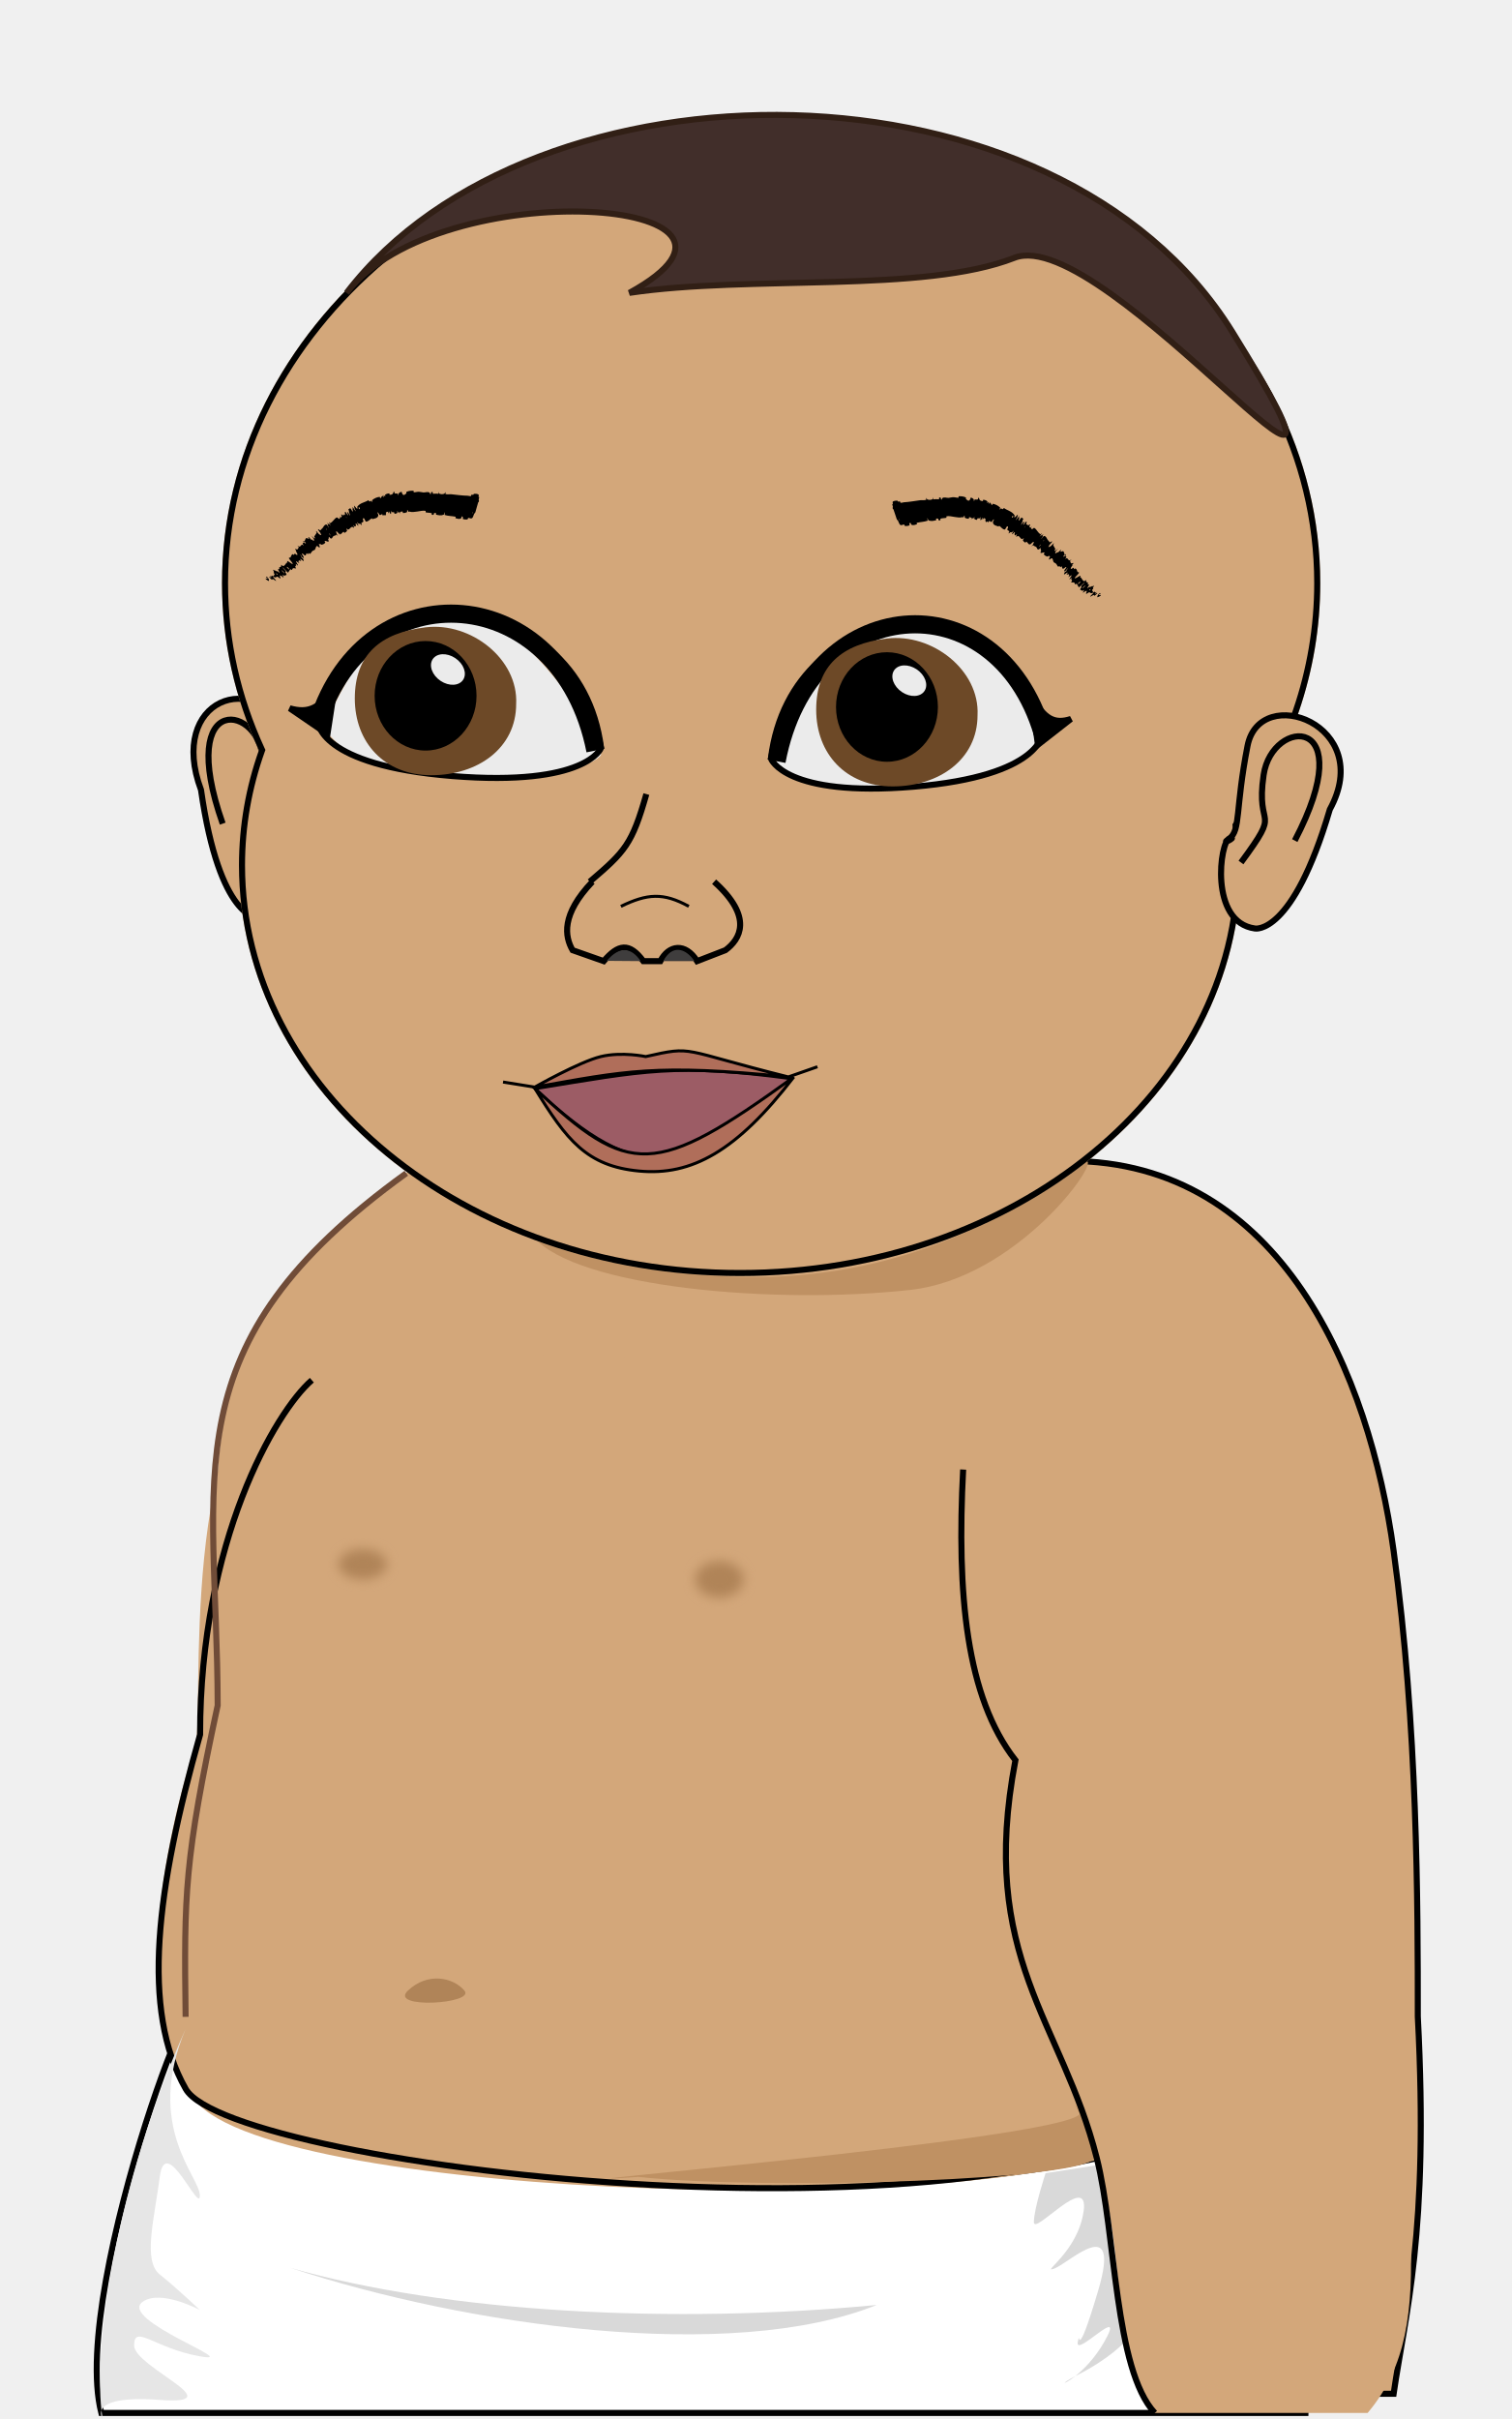
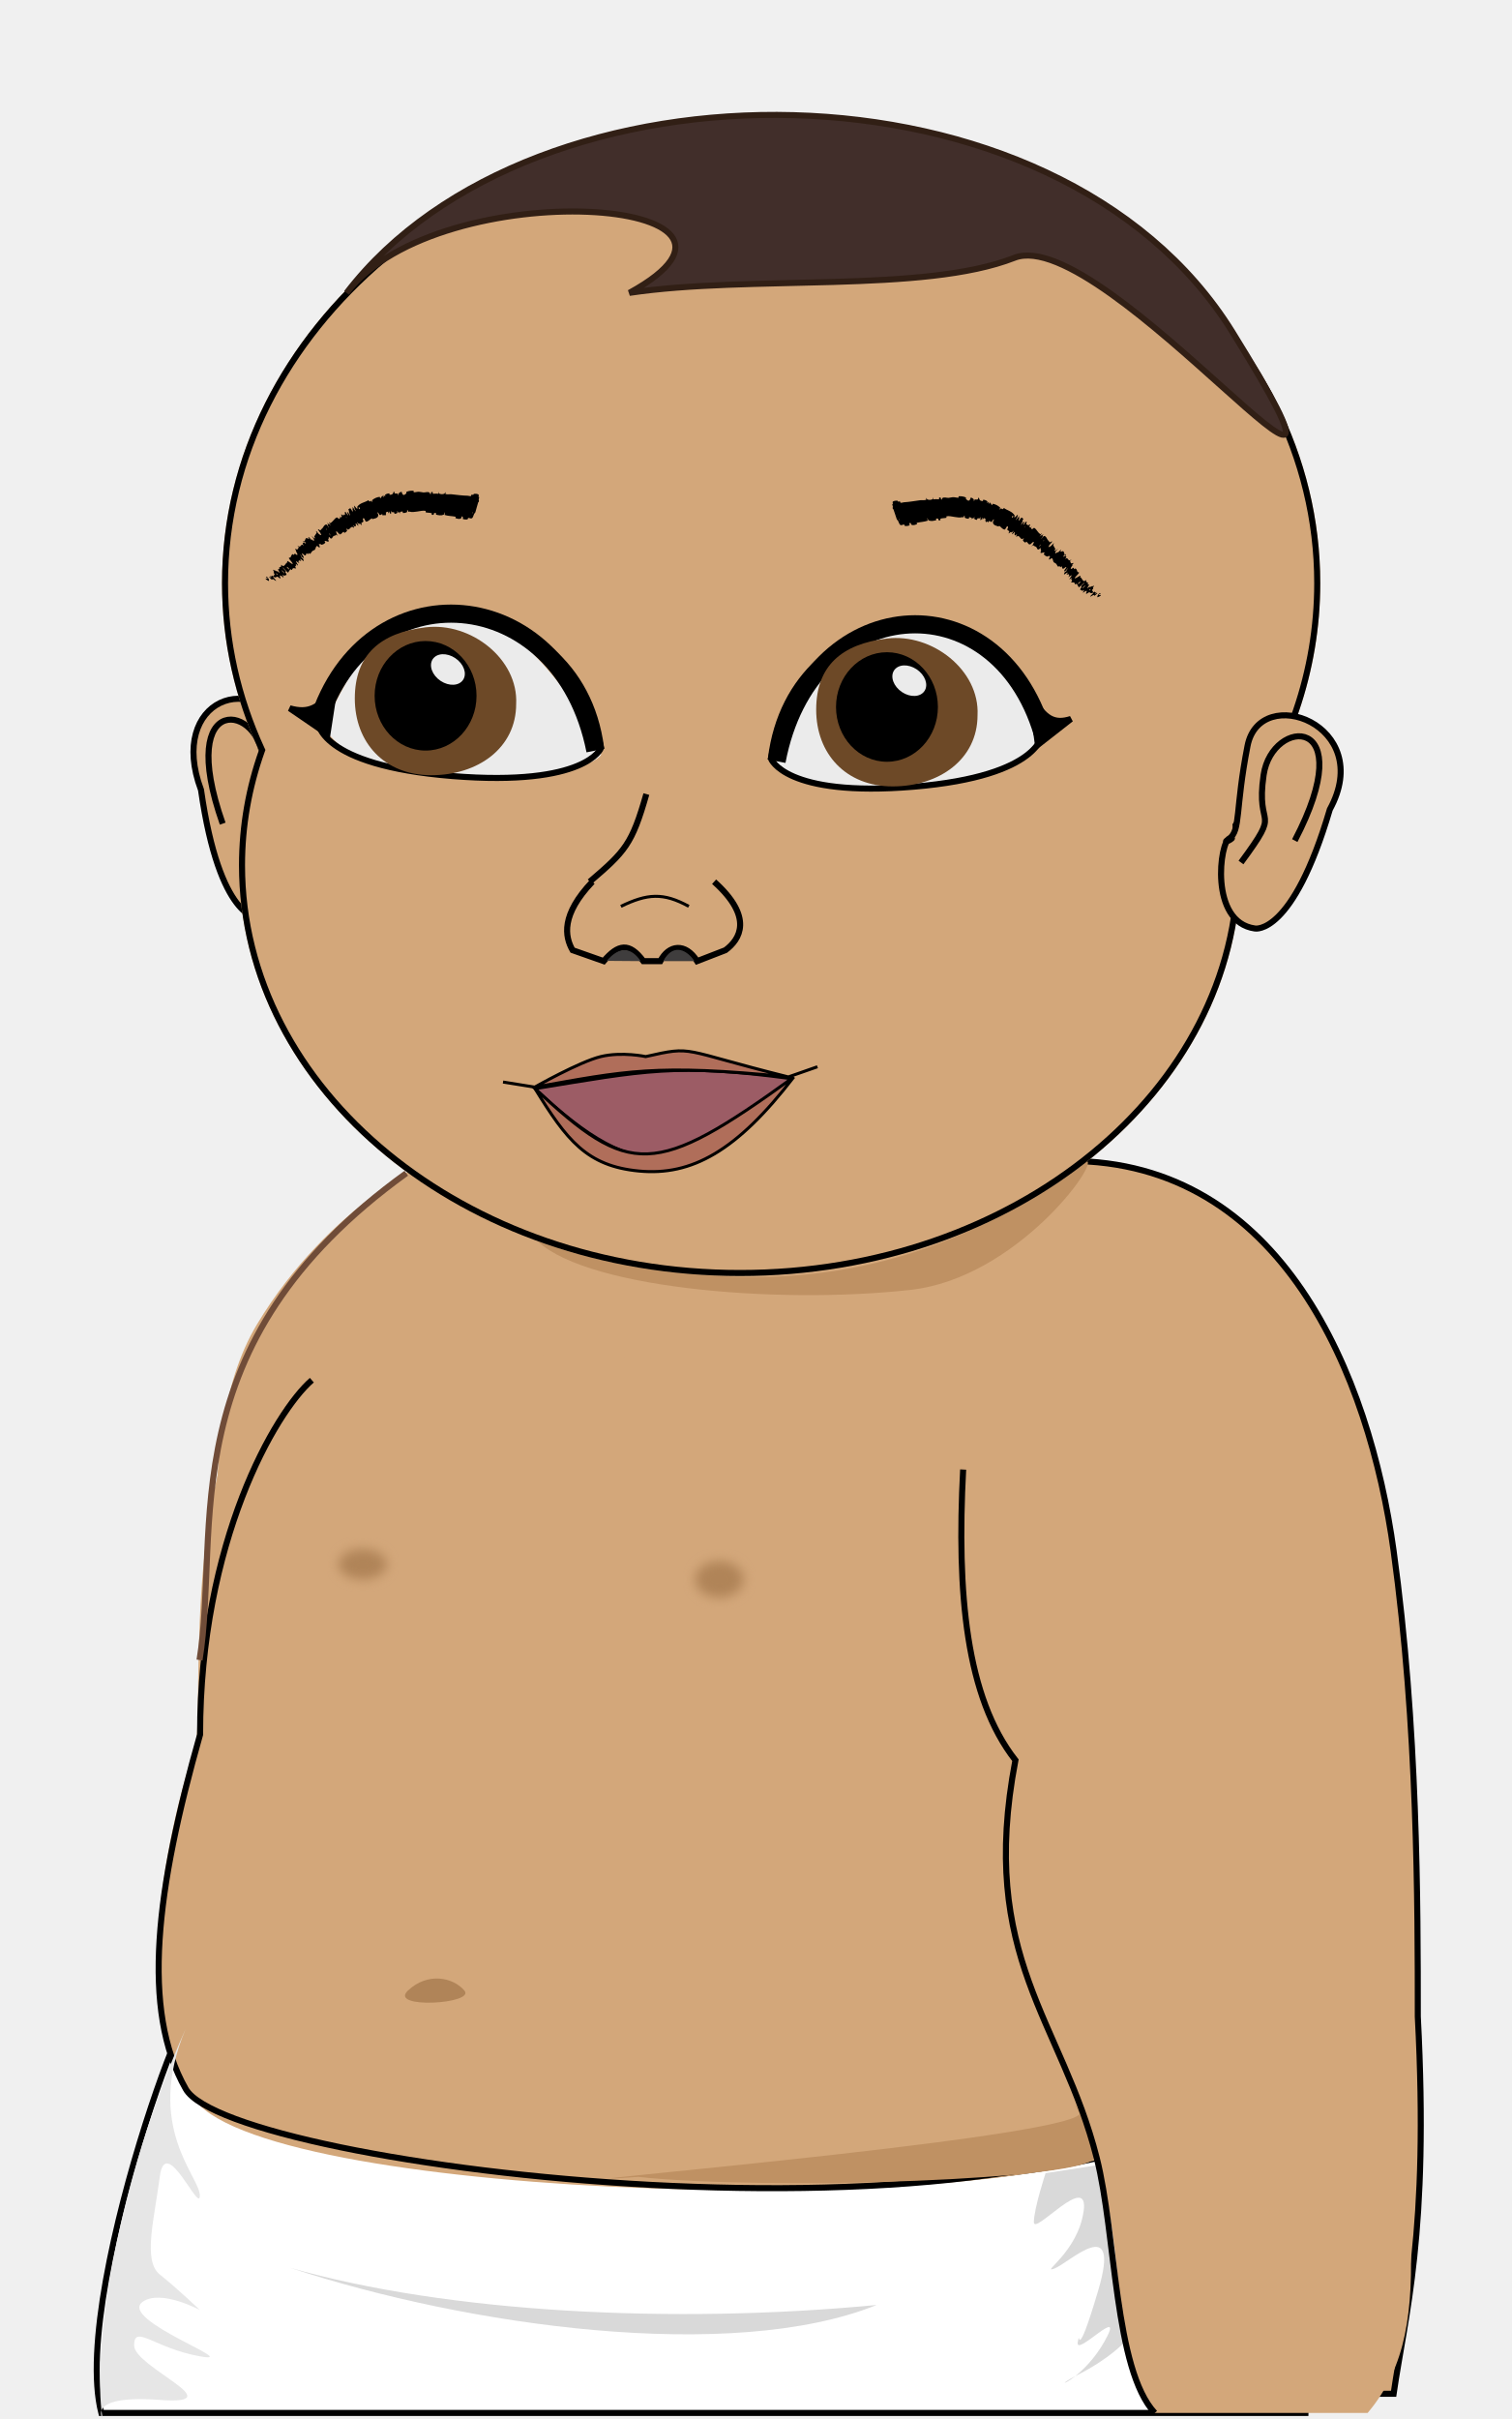
<svg xmlns="http://www.w3.org/2000/svg" width="250" height="400" viewBox="0 0 250 400" fill="none">
  <path d="M230.5 256.44C226.5 227.44 212 191.969 176.788 191.969H79.492L76.672 193.767C76.672 193.767 55.991 198.263 49.88 218.496C43.77 238.729 42.36 276.946 42.36 276.946C38.129 299.877 19.076 389.096 17.918 395.831C26.366 400.174 180.776 396.585 192.77 395.831H221.347H230.5C232.38 382.818 236.38 369.41 234.5 333.44C234.5 315.006 234.5 285.44 230.5 256.44Z" fill="#D3A77A" stroke="black" />
  <path d="M179.7 192C177.464 191.875 145.51 224.972 88.2 204.5C95.32 212.928 128.195 215.788 150.607 213.292C168.141 211.34 181.936 192.125 179.7 192Z" fill="#BF9163" />
  <path d="M42.5 219C54.5 199 72.5 191 72.5 191L85.246 199.695L32.278 346.695C29.5 332.5 31.201 300.295 35 287C38.8 273.705 30.5 239 42.5 219Z" fill="#D3A77A" />
  <path d="M16.758 399C11.342 377.737 36.937 313.073 30.749 339.064C24.561 365.056 207.438 371.092 202.771 342.725C198.104 314.358 217.359 360.901 215.923 399H16.758Z" fill="white" stroke="black" />
  <path d="M32.322 288.546C33.811 284.237 29.301 231.238 48.438 225.863C67.576 220.489 182.578 228.449 182.578 228.449C197.746 259.473 191.136 271.969 191.136 279.294C207.7 346.082 211.992 340.911 189.511 354.041C167.029 367.171 45.77 363.976 32.322 347.375C18.873 330.773 30.833 292.855 32.322 288.546Z" fill="#D3A77A" />
  <path d="M51.578 228.222C45.5 233.5 33.093 254.937 33.093 286.823C25.875 312.277 23.242 332.301 30.723 345.424C38.204 358.546 170.729 374.521 203.434 345.651" stroke="black" />
  <path d="M67.466 329.162C70.738 326.072 74.945 326.955 76.815 329.162C78.685 331.369 64.193 332.252 67.466 329.162Z" fill="#B08458" />
  <g filter="url(#filter0_f_739_541)">
    <ellipse cx="59.982" cy="258.662" rx="4" ry="2.5" fill="#B08458" />
  </g>
  <g filter="url(#filter1_f_739_541)">
    <ellipse cx="118.982" cy="261.162" rx="4" ry="3" fill="#B08458" />
  </g>
+   <path d="M67.2 194C27.7 222.5 36.5 253 33 274.5" stroke="#704C38" />
  <path d="M171 367.462C171 365.209 172.935 359.352 172.935 359.352L181.645 358L186 387.288C186 387.288 183.581 389.991 178.258 392.695C178.119 392.765 177.988 392.833 177.864 392.898C175.143 394.325 175.961 394.409 177.864 392.898C179.196 391.84 181.06 389.999 182.613 387.288C186.484 380.529 177.774 389.991 178.258 387.288C178.742 384.584 177.775 391.793 181.645 378.727C185.516 365.66 176.806 374.221 174.387 375.122C171.968 376.023 178.258 372.419 179.226 365.66C180.193 358.901 171 369.715 171 367.462Z" fill="#D9D9D9" />
  <path d="M178.603 349.194C178.682 349.316 178.673 349.441 178.581 349.569C179.529 351.474 181 354.682 181 356.687C181 360.434 127.332 362.311 105.577 359.965C79.171 361.773 175.504 353.875 178.581 349.569C177.758 347.913 177.329 347.24 178.603 349.194Z" fill="#BF9163" />
  <path d="M16.784 398.591C15.512 387.331 19.209 361.354 30.7 335.5C23.849 351.738 33.055 359.887 33.055 363.042C33.055 366.197 27.383 352.676 26.437 359.887C25.491 367.099 23.601 373.859 26.437 376.113C29.273 378.366 33.055 381.972 33.055 381.972C33.055 381.972 26.603 378.504 23.601 380.62C19.402 383.579 40.619 390.986 33.055 389.634C25.491 388.282 22.183 384.225 22.183 387.831C22.183 391.437 38.728 397.746 26.437 396.845C19.15 396.311 17.18 397.519 16.784 398.591C16.841 399.09 16.907 399.56 16.983 400C16.983 400 16.512 399.328 16.784 398.591Z" fill="#E6E6E6" />
  <path d="M215.726 398C217.592 382.545 209.471 347.435 204.997 338C208.641 354.331 211.061 361.636 209.195 365.273C207.33 368.909 203.17 371.182 202.198 373.455C201.226 375.727 208.729 370.273 211.061 373.455C213.394 376.636 209.195 378.909 209.195 378.909C209.195 378.909 203.131 379.364 199.866 383C196.601 386.636 209.195 380.727 209.195 385.273C209.195 389.818 207.796 388 202.198 392.091C196.601 396.182 206.397 393 203.598 394.591C200.799 396.182 198 398 198 398H215.726Z" fill="#D1D1D1" />
  <path d="M48 375C73.901 382.408 111.234 384.378 145 381.146C120.981 390.804 77.199 384.631 48 375Z" fill="#D9D9D9" />
  <path d="M169.658 286.984C161.04 271.718 159.927 261.114 161.741 240.312L214.831 224C225.46 261.563 230.691 282.216 230.665 320.062C230.665 361.75 239.127 383.717 226.2 399H190.7C183.004 385.735 187.066 376.25 180.835 354.047C173.086 326.435 165.24 311.585 169.658 286.984Z" fill="#D3A77A" />
  <path d="M159.302 243C158.226 263.505 159.783 280.64 167.947 291.07C161.704 323.721 175.631 334.151 181.395 356.826C184.622 369.523 184.276 391.744 191 399" stroke="black" />
  <path d="M33.245 130.611C27.677 115.74 42.24 110.02 48.236 122.031L51.663 139.762C51.663 146.626 50.378 151.773 42.668 151.773C42.668 151.773 36.338 152.163 33.245 130.611Z" fill="#D3A77A" stroke="black" />
  <path d="M36.831 136.197C28.932 113.78 43.472 116.522 43.495 126.128C43.517 135.734 39.576 130.714 45.118 140.982" stroke="black" />
-   <mask id="path-19-inside-1_739_541" fill="white">
+   <mask id="path-20-inside-1_739_541" fill="white">
    <path d="M127.542 19.897C177.702 19.897 218.366 54.161 218.366 96.428C218.366 111.151 213.43 124.901 204.88 136.572C205.128 138.712 205.257 140.88 205.257 143.072C205.257 180.587 168.157 211 122.392 211C76.627 211 39.527 180.587 39.527 143.072C39.527 136.472 40.677 130.091 42.819 124.057C38.88 115.487 36.719 106.171 36.719 96.428C36.719 54.161 77.382 19.897 127.542 19.897Z" />
  </mask>
  <path d="M127.542 19.897C177.702 19.897 218.366 54.161 218.366 96.428C218.366 111.151 213.43 124.901 204.88 136.572C205.128 138.712 205.257 140.88 205.257 143.072C205.257 180.587 168.157 211 122.392 211C76.627 211 39.527 180.587 39.527 143.072C39.527 136.472 40.677 130.091 42.819 124.057C38.88 115.487 36.719 106.171 36.719 96.428C36.719 54.161 77.382 19.897 127.542 19.897Z" fill="#D3A77A" />
-   <path d="M127.542 19.897V18.897V19.897ZM218.366 96.428H219.366V96.428L218.366 96.428ZM204.88 136.572L204.073 135.981L203.841 136.298L203.886 136.687L204.88 136.572ZM205.257 143.072H206.257V143.072L205.257 143.072ZM122.392 211V212V211ZM39.527 143.072L38.527 143.072V143.072H39.527ZM42.819 124.057L43.762 124.392L43.898 124.009L43.728 123.64L42.819 124.057ZM36.719 96.428L35.719 96.428V96.428H36.719ZM127.542 19.897V20.897C177.317 20.897 217.366 54.867 217.366 96.429L218.366 96.428L219.366 96.428C219.366 53.456 178.087 18.897 127.542 18.897V19.897ZM218.366 96.428H217.366C217.366 110.92 212.509 124.466 204.073 135.981L204.88 136.572L205.686 137.163C214.351 125.336 219.366 111.382 219.366 96.428H218.366ZM204.88 136.572L203.886 136.687C204.13 138.789 204.257 140.919 204.257 143.072L205.257 143.072L206.257 143.072C206.257 140.84 206.125 138.634 205.873 136.457L204.88 136.572ZM205.257 143.072H204.257C204.257 179.858 167.8 210 122.392 210V211V212C168.515 212 206.257 181.316 206.257 143.072H205.257ZM122.392 211V210C76.985 210 40.527 179.858 40.527 143.072H39.527H38.527C38.527 181.316 76.27 212 122.392 212V211ZM39.527 143.072L40.527 143.072C40.527 136.589 41.657 130.322 43.762 124.392L42.819 124.057L41.877 123.723C39.698 129.861 38.527 136.354 38.527 143.072L39.527 143.072ZM42.819 124.057L43.728 123.64C39.847 115.195 37.719 106.02 37.719 96.428H36.719H35.719C35.719 106.321 37.914 115.78 41.911 124.475L42.819 124.057ZM36.719 96.428L37.719 96.429C37.719 54.867 77.767 20.897 127.542 20.897V19.897V18.897C76.997 18.897 35.719 53.456 35.719 96.428L36.719 96.428Z" fill="black" mask="url(#path-19-inside-1_739_541)" />
+   <path d="M127.542 19.897V18.897V19.897ZM218.366 96.428H219.366V96.428L218.366 96.428ZM204.88 136.572L204.073 135.981L203.841 136.298L203.886 136.687L204.88 136.572ZM205.257 143.072H206.257V143.072L205.257 143.072ZM122.392 211V212V211ZM39.527 143.072L38.527 143.072V143.072H39.527ZM42.819 124.057L43.762 124.392L43.898 124.009L43.728 123.64L42.819 124.057ZM36.719 96.428L35.719 96.428V96.428H36.719ZM127.542 19.897V20.897C177.317 20.897 217.366 54.867 217.366 96.429L218.366 96.428L219.366 96.428C219.366 53.456 178.087 18.897 127.542 18.897V19.897ZM218.366 96.428H217.366C217.366 110.92 212.509 124.466 204.073 135.981L204.88 136.572L205.686 137.163C214.351 125.336 219.366 111.382 219.366 96.428H218.366ZM204.88 136.572L203.886 136.687C204.13 138.789 204.257 140.919 204.257 143.072L205.257 143.072L206.257 143.072C206.257 140.84 206.125 138.634 205.873 136.457L204.88 136.572ZM205.257 143.072H204.257C204.257 179.858 167.8 210 122.392 210V211V212C168.515 212 206.257 181.316 206.257 143.072H205.257ZM122.392 211V210C76.985 210 40.527 179.858 40.527 143.072H39.527H38.527C38.527 181.316 76.27 212 122.392 212V211ZM39.527 143.072L40.527 143.072C40.527 136.589 41.657 130.322 43.762 124.392L42.819 124.057L41.877 123.723C39.698 129.861 38.527 136.354 38.527 143.072L39.527 143.072ZM42.819 124.057L43.728 123.64C39.847 115.195 37.719 106.02 37.719 96.428H36.719H35.719C35.719 106.321 37.914 115.78 41.911 124.475L42.819 124.057ZM36.719 96.428L37.719 96.429C37.719 54.867 77.767 20.897 127.542 20.897V19.897V18.897C76.997 18.897 35.719 53.456 35.719 96.428L36.719 96.428Z" fill="black" mask="url(#path-20-inside-1_739_541)" />
  <path d="M102.693 149.874C107.051 147.774 109.681 147.545 113.928 149.874" stroke="black" stroke-width="0.5" />
  <path d="M203.816 54.864C174.849 8.144 88.156 8.209 57.318 48.427C72.77 28.357 132.66 32.751 104.097 48.427C124.017 45.452 152.786 48.524 167.767 42.637C182.748 36.75 232.782 101.584 203.816 54.864Z" fill="#412E2A" stroke="#311F15" />
  <path d="M172.009 122.058C150.176 76.145 127.533 124.475 128.47 126.408C129.406 128.341 139.209 131.398 150.913 129.948C162.617 128.498 167.973 127.229 172.009 122.058Z" fill="#EBEBEB" />
  <path d="M53.536 120.456C73.198 73.846 100.169 123.348 99.386 124.841C98.603 126.334 90.302 129.337 76.475 128.64C62.649 127.944 57.785 125.669 53.536 120.456Z" fill="#EBEBEB" />
  <path d="M172.449 121.141C168.259 95.736 130.933 97.525 127.505 125.435C127.505 125.435 129.79 131.876 151.12 130.087C172.449 128.298 172.449 121.141 172.449 121.141Z" stroke="black" />
  <path d="M219.949 133.849C227.603 119.872 208.393 112.821 206.338 123.335C204.284 133.849 205.22 137.283 203.347 138.641C201.799 139.074 199.938 152.5 207.573 153.537C207.573 153.537 213.785 154.776 219.949 133.849Z" fill="#D3A77A" />
  <path d="M203.347 138.641C201.799 139.074 199.938 152.5 207.573 153.537C207.573 153.537 213.785 154.776 219.949 133.849C227.603 119.872 208.393 112.821 206.338 123.335C204.284 133.849 205.22 137.283 203.347 138.641ZM203.347 138.641C204.896 138.209 201.475 140 203.347 138.641Z" stroke="black" />
  <path d="M128.441 125.872C133.799 97.636 164.795 95.491 172.449 121.226" stroke="black" stroke-width="3" />
  <path d="M177.13 118.886C174.418 119.751 172.696 118.956 170.576 115.004L171.668 123.155L177.13 118.886Z" fill="black" stroke="black" />
  <path d="M52.599 119.381C56.963 93.975 95.845 95.765 99.415 123.675C99.415 123.675 97.035 130.116 74.817 128.326C52.599 126.537 52.599 119.381 52.599 119.381Z" stroke="black" />
  <path d="M98.479 124.112C92.894 95.875 60.578 93.731 52.599 119.465" stroke="black" stroke-width="3" />
  <path d="M58.685 115.508C58.685 122.761 63.569 128.188 71.326 128.188C79.082 128.188 85.371 123.666 85.371 116.414C85.748 108.978 77.88 102.828 70.389 103.734C62.899 104.639 58.685 108.255 58.685 115.508Z" fill="#6D4927" />
  <ellipse cx="8.427" cy="9.057" rx="8.427" ry="9.057" transform="matrix(-1 0 0 1 78.8163 105.998)" fill="black" />
  <path d="M47.917 117.125C51.017 117.99 52.985 117.196 55.408 113.244L54.16 121.395L47.917 117.125Z" fill="black" stroke="black" />
  <ellipse cx="2.264" cy="3.018" rx="2.264" ry="3.018" transform="matrix(-0.742447 0.669904 0.742447 0.669904 73.524 107.167)" fill="#EBEBEB" />
  <path d="M134.995 117.359C134.995 124.612 139.879 130.039 147.636 130.039C155.393 130.039 161.681 125.518 161.681 118.265C162.058 110.829 154.19 104.679 146.7 105.585C139.209 106.491 134.995 110.106 134.995 117.359Z" fill="#6D4927" />
  <ellipse cx="8.427" cy="9.057" rx="8.427" ry="9.057" transform="matrix(-1 0 0 1 155.127 107.849)" fill="black" />
  <ellipse cx="2.264" cy="3.018" rx="2.264" ry="3.018" transform="matrix(-0.742447 0.669904 0.742447 0.669904 149.834 109.018)" fill="#EBEBEB" />
  <path d="M147.673 82.942C147.871 82.806 148.179 82.778 148.423 82.799C148.5 82.805 148.506 82.942 148.561 82.952C148.668 82.972 148.736 82.882 148.847 82.911C148.884 82.921 148.909 83.133 148.946 83.139C149.149 83.173 149.296 83.07 149.485 83.059C150.411 83.005 151.297 82.837 152.207 82.715C152.513 82.673 152.916 82.776 153.202 82.63C153.235 82.613 153.176 82.437 153.179 82.421C153.238 82.171 153.279 82.542 153.359 82.576C153.679 82.708 153.99 82.666 154.244 82.548C154.352 82.498 154.174 82.157 154.325 82.339C154.335 82.352 154.34 82.549 154.375 82.565C154.452 82.599 154.583 82.541 154.641 82.547C154.754 82.56 154.771 82.555 154.872 82.542C155.011 82.525 155.189 82.597 155.33 82.532C155.36 82.518 155.291 82.325 155.336 82.284C155.383 82.244 155.518 82.243 155.571 82.284C155.622 82.325 155.623 82.484 155.635 82.519C155.739 82.813 155.843 82.375 155.863 82.362C156.212 82.142 156.546 82.352 156.893 82.326C157.156 82.306 157.432 82.211 157.683 82.213C157.985 82.216 158.24 82.32 158.529 82.303C158.56 82.301 158.525 82.065 158.563 82.063C158.965 82.037 159.37 82.078 159.757 82.263C159.796 82.282 159.731 82.485 159.768 82.516C160.002 82.702 160.326 83.143 160.568 82.264C160.73 82.317 160.927 82.378 161.048 82.578C161.125 82.707 161.003 82.918 161.131 82.839C161.159 82.821 161.154 82.621 161.196 82.61C161.371 82.562 161.54 82.654 161.72 82.583C161.757 82.567 161.779 82.392 161.794 82.362C161.92 82.122 161.975 82.566 161.997 82.602C162.169 82.871 162.342 82.814 162.542 82.865C162.589 82.876 162.586 82.632 162.632 82.635C162.876 82.656 163.111 82.735 163.31 82.898C163.354 82.934 163.255 83.118 163.273 83.145C163.353 83.264 163.478 82.901 163.558 83.01C163.574 83.032 163.515 83.195 163.514 83.215C163.491 83.519 163.661 83.128 163.679 83.123C163.913 83.059 163.906 83.519 164.108 83.519C164.133 83.518 164.15 83.293 164.216 83.305C164.658 83.385 165.075 83.601 165.413 83.926C165.466 83.976 165.359 84.111 165.356 84.132C165.3 84.451 165.501 84.074 165.528 84.068C165.736 84.029 165.736 84.417 166.046 83.999C166.646 84.453 167.431 84.527 167.842 85.274C167.848 85.283 167.732 85.459 167.743 85.475C167.873 85.683 167.995 85.378 168.32 85.105C168.402 85.037 168.259 85.509 168.25 85.544C168.215 85.675 168.027 85.926 168.025 85.953C168.009 86.173 168.515 85.275 168.634 85.344C168.637 85.348 168.525 85.502 168.525 85.524C168.525 85.593 168.594 85.546 168.59 85.62C168.582 85.791 168.344 86.233 168.594 86.043C168.627 86.019 168.911 85.507 168.998 85.593C169.032 85.627 169.217 85.73 169.247 85.794C169.277 85.858 169.142 85.995 169.141 86.004C169.142 86.299 169.036 86.355 168.904 86.707C168.771 87.059 169.226 86.309 169.306 86.245C169.386 86.18 169.373 86.417 169.358 86.492C169.343 86.568 169.247 86.648 169.247 86.696C169.242 87.009 169.547 86.373 169.67 86.288C169.96 86.084 169.683 86.681 169.744 86.799C169.761 86.831 169.822 86.694 169.853 86.698C169.976 86.717 169.917 86.923 170.129 86.843C170.163 86.829 170.473 86.569 170.365 86.843C170.349 86.883 170.234 87 170.253 87.057C170.281 87.144 170.367 87.248 170.463 87.25C170.533 87.251 170.634 86.995 170.646 87.105C170.65 87.154 170.512 87.247 170.526 87.327C170.541 87.407 170.666 87.489 170.715 87.518C170.764 87.547 170.859 87.366 170.87 87.357C170.939 87.311 171.086 87.298 171.094 87.304C171.511 87.581 171.671 88.135 172.111 88.342C172.146 88.359 172.26 88.177 172.266 88.177C172.424 88.189 171.989 88.568 171.941 88.772C172.202 88.427 172.194 88.521 172.295 88.542C172.345 88.552 172.431 88.406 172.445 88.395C172.657 88.239 172.486 88.523 172.452 88.583C172.33 88.803 172.551 88.606 172.47 88.753C172.389 88.899 172.182 89.044 172.252 89.098C172.369 88.994 172.575 88.638 172.669 88.631C173.027 88.602 173.172 89.14 173.305 89.298C173.437 89.454 173.505 89.476 173.558 89.596C173.653 89.813 173.792 89.535 173.984 89.521C174.172 89.503 173.635 90.016 173.544 90.148C173.453 90.279 173.576 90.169 173.535 90.249C173.493 90.33 173.386 90.379 173.403 90.438C173.42 90.497 173.716 90.382 173.841 90.27C174.106 90.034 174.303 89.714 174.322 89.906C174.323 89.918 174.174 90.045 174.184 90.08C174.269 90.358 174.456 90.541 174.553 90.81C174.566 90.847 174.396 90.985 174.402 91.008C174.463 91.253 174.657 90.935 175.015 90.715C174.629 91.093 174.449 91.376 174.559 91.483C174.625 91.548 174.775 91.365 174.932 91.286C174.98 91.262 174.917 91.425 175.002 91.352C175.28 91.117 175.512 90.778 175.52 91.008C175.519 91.018 175.367 91.146 175.376 91.172C175.438 91.339 175.713 91.078 175.871 91.165C175.995 91.234 176.011 91.571 176.098 91.708C175.674 92.142 175.871 92.14 176.205 91.882C176.263 91.964 176.356 92.022 176.384 92.13C176.393 92.167 176.254 92.277 176.244 92.293C176.08 92.549 176.397 92.291 176.423 92.295C176.698 92.349 176.615 92.702 176.988 92.65C177.001 92.648 177.31 92.361 177.134 92.621C177.121 92.639 176.932 92.72 176.997 92.806C177.062 92.893 177.041 93.195 177.279 93.159C177.337 93.151 177.643 92.975 177.501 93.212C177.482 93.244 177.388 93.321 177.349 93.378C177.226 93.558 177.548 93.279 177.324 93.568C177.101 93.857 176.98 94.121 177.26 94.053C177.269 94.052 177.536 93.843 177.564 93.88C177.609 93.939 177.63 94.063 177.685 94.118C177.712 94.144 177.847 93.982 177.854 93.984C178.11 94.082 178.106 94.35 178.221 94.591C178.242 94.635 178.545 94.54 178.443 94.763C178.332 95.006 177.508 95.631 177.846 95.634C177.982 95.636 179.022 94.838 178.642 95.424C178.989 95.554 178.955 96.029 179.346 96.105C179.364 96.109 179.665 95.899 179.685 95.928C179.714 95.972 179.606 96.107 179.623 96.142C179.688 96.292 179.892 96.3 179.976 96.428C180.008 96.477 179.864 96.579 179.902 96.637C179.94 96.694 180.144 96.574 180.122 96.719C180.105 96.828 179.798 97.195 179.819 97.302C180.171 96.995 180.206 97.049 180.375 97.054C180.408 97.055 180.514 96.93 180.536 96.924C180.627 96.901 180.552 97.02 180.648 96.99C180.671 96.983 180.791 96.878 180.816 96.866C181.04 96.764 180.84 97.082 180.806 97.137C180.675 97.348 180.853 97.236 180.819 97.339C180.785 97.442 180.643 97.457 180.643 97.543C180.642 97.721 180.775 97.833 180.859 97.941C180.894 97.984 181.03 97.816 181.039 97.819C181.154 97.869 181.057 98.104 181.42 97.874C180.642 98.651 181.545 97.856 181.486 98.124C181.481 98.145 181.099 98.496 181.009 98.509C180.919 98.521 180.993 98.359 180.858 98.385C180.827 98.391 180.399 98.639 180.369 98.649C180.131 98.726 180.707 98.208 180.736 98.176C181.044 97.83 180.575 98.089 180.529 98.091C180.316 98.098 180.323 97.941 180.161 97.935C180.055 97.931 179.668 98.26 179.643 98.208C179.559 98.034 180.042 97.51 179.459 97.779C179.335 97.836 178.945 98.234 179.179 97.839C179.194 97.814 179.423 97.471 179.194 97.593C179.165 97.609 179.044 97.716 179.028 97.718C178.918 97.727 178.984 97.608 178.89 97.595C178.796 97.582 178.67 97.579 178.656 97.481C178.648 97.423 178.83 97.174 178.869 97.107C178.982 96.916 178.675 97.096 178.839 96.893C179.003 96.689 179.35 96.486 179.401 96.293C179.086 96.572 178.759 96.854 178.441 97.132C178.294 96.946 178.239 96.684 178.058 96.513C178.035 96.492 177.889 96.668 177.861 96.65C177.742 96.573 177.78 96.376 177.638 96.317C177.527 96.271 177.271 96.346 177.15 96.305C177.456 95.927 177.223 95.916 177.173 95.799C177.155 95.758 177.251 95.672 177.261 95.621C177.297 95.433 177.023 95.763 176.953 95.786C176.654 95.885 177.35 95.22 177.219 95.116C177.212 95.111 176.768 95.387 176.735 95.398C176.521 95.475 176.854 95.265 176.842 95.197C176.82 95.073 176.859 94.936 176.666 94.952C176.609 94.957 176.32 95.117 176.451 94.897C176.468 94.868 176.594 94.754 176.596 94.742C176.624 94.532 176.238 94.899 176.057 94.971C175.876 95.043 176.061 94.706 176.12 94.615C176.275 94.381 176.237 94.567 176.259 94.551C176.516 94.356 176.418 94.334 176.393 94.269C176.761 93.899 176.676 93.856 176.365 94.204C176.331 94.242 176.401 94.244 176.393 94.269C175.986 94.586 175.872 94.563 176.139 94.151C176.264 93.958 176.486 93.811 176.307 93.766C176.226 93.744 175.989 94.016 175.874 94.04C175.613 94.093 175.72 93.725 175.578 93.657C175.527 93.633 175.424 93.809 175.385 93.797C175.278 93.766 175.323 93.602 175.201 93.587C175.19 93.586 175.06 93.748 175.037 93.728C174.859 93.586 174.814 93.356 174.648 93.19C174.565 93.106 174.337 93.043 174.267 92.944C174.144 92.773 174.167 92.382 173.99 92.315C173.875 92.271 173.752 92.439 173.621 92.508C173.368 92.643 173.581 92.176 173.616 92.105C173.617 92.103 173.721 92.133 173.755 92.02C173.883 91.839 173.617 92.105 173.616 92.105C173.638 92.059 173.522 91.888 173.466 91.89C173.436 91.892 173.312 92.043 173.299 92.041C172.985 91.99 172.759 91.852 172.624 91.61C172.623 91.604 172.774 91.445 172.77 91.433C172.721 91.259 172.472 91.396 172.274 91.433C172.073 91.467 172.032 91.362 172.22 91.029C172.116 91.001 172.12 90.786 172.126 90.658C172.131 90.53 171.846 90.846 171.836 90.848C171.498 90.914 171.562 90.65 171.418 90.481C171.352 90.402 171.143 90.31 171.025 90.274C170.931 90.246 170.951 90.134 170.846 90.131C170.832 90.131 170.722 90.286 170.715 90.289C170.502 90.408 170.825 90.075 170.862 89.998C170.996 89.72 171.061 89.567 170.88 89.604C170.838 89.612 170.363 90.087 170.301 90.088C170.221 90.088 170.387 89.914 170.299 89.919C170.291 89.919 170.202 90.036 170.174 90.006C170.042 89.868 169.92 89.667 169.752 89.559C169.729 89.544 169.617 89.751 169.582 89.733C169.417 89.644 169.263 89.52 169.184 89.328C169.165 89.281 169.283 89.164 169.304 89.119C169.429 88.847 169.111 89.144 169.095 89.143C168.706 89.118 168.719 88.657 168.343 88.626C168.321 88.625 167.958 88.933 168.12 88.57C168.131 88.546 168.299 88.175 168.102 88.376C168.09 88.388 168.01 88.582 167.965 88.528C167.92 88.474 167.755 88.532 167.8 88.291C167.814 88.216 167.969 87.839 167.726 88.064C167.709 88.079 167.217 88.625 167.439 88.176C167.476 88.103 167.759 87.657 167.53 87.834C167.486 87.869 167.455 87.988 167.373 88.024C167.249 88.081 167.232 87.906 167.027 88.058C166.991 88.085 166.749 88.357 166.836 88.094C166.85 88.053 166.954 87.909 166.937 87.877C166.859 87.722 166.67 87.75 166.603 87.573C166.578 87.511 166.74 87.275 166.729 87.181C166.718 87.088 166.657 86.972 166.545 87.059C166.432 87.146 166.272 87.575 166.18 87.567C165.781 87.533 165.593 87.141 165.275 86.95C165.229 86.921 165.201 87.087 165.128 87.057C164.856 86.944 164.354 86.896 164.244 86.483C164.156 86.152 164.472 86.049 164.365 85.888C164.312 85.81 164.05 86.274 164.028 86.284C163.806 86.381 163.774 86.122 163.599 86.137C163.563 86.14 163.524 86.353 163.494 86.354C163.394 86.359 163.331 86.237 163.241 86.226C163.201 86.222 163.158 86.38 163.127 86.357C163.053 86.303 163.001 86.216 162.963 86.044C162.96 86.029 163.069 85.85 163.008 85.823C162.912 85.782 162.821 85.599 162.661 85.716C162.613 85.752 162.514 86.112 162.506 85.843C162.505 85.787 162.639 85.359 162.452 85.71C162.419 85.768 162.147 86.237 162.158 85.893C162.16 85.803 162.197 85.434 162.141 85.48C162.133 85.488 162.11 85.688 162.07 85.699C161.932 85.734 161.806 85.684 161.667 85.719C161.63 85.728 161.637 85.942 161.584 85.95C161.437 85.973 161.278 85.889 161.154 85.802C161.109 85.769 161.173 85.606 161.172 85.587C161.165 85.277 161.06 85.675 161.037 85.696C160.893 85.817 160.832 85.613 160.712 85.647C160.679 85.656 160.673 85.853 160.665 85.869C160.578 86.029 160.674 85.688 160.639 85.644C160.541 85.519 160.412 85.519 160.294 85.53C160.25 85.535 160.272 85.766 160.234 85.767C160.008 85.781 159.781 85.739 159.571 85.599C159.531 85.572 159.569 85.399 159.563 85.359C159.52 85.076 159.408 85.451 159.386 85.486C159.286 85.646 159.259 85.49 159.176 85.515C158.775 85.641 158.294 85.537 157.91 85.486C157.418 85.42 157.009 85.282 156.537 85.373C156.507 85.379 156.562 85.607 156.536 85.615C156.208 85.705 155.863 85.657 155.536 85.774C155.509 85.783 155.582 85.995 155.54 86.017C155.455 86.064 155.338 86.07 155.235 86.016C155.184 85.99 155.214 85.793 155.163 85.771C155.044 85.719 154.929 85.723 154.826 85.777C154.783 85.8 154.892 86.01 154.833 86.023C154.431 86.118 154.038 86.238 153.56 86.047C153.527 86.034 153.4 85.593 153.358 85.692C153.382 85.817 153.416 85.963 153.444 86.096C152.858 86.306 152.221 86.308 151.614 86.454C151.588 86.46 151.698 86.681 151.649 86.695C151.365 86.772 151.099 86.92 150.744 86.776C150.708 86.763 150.598 86.35 150.531 86.438C150.519 86.454 150.407 86.548 150.401 86.647C150.401 86.662 150.483 86.845 150.444 86.863C150.213 86.967 149.937 87.007 149.664 86.968C149.619 86.962 149.594 86.747 149.562 86.74C149.331 86.698 149.167 86.922 148.914 86.804C148.745 86.725 148.674 86.361 148.489 86.043C148.463 85.998 148.38 86.018 148.308 85.82C148.126 85.324 147.978 84.763 147.779 84.236C147.736 84.122 147.668 84.284 147.638 83.984C147.637 83.964 147.686 83.844 147.674 83.743C147.665 83.674 147.571 83.48 147.571 83.387C147.571 83.294 147.66 83.453 147.674 83.339C147.687 83.224 147.588 83.001 147.673 82.942ZM172.145 90.085C172.22 89.881 171.731 90.447 171.906 90.361C171.915 90.356 172.141 90.095 172.145 90.085ZM178.655 96.303C178.831 96.007 178.427 96.284 178.286 96.507C178.145 96.73 178.602 96.393 178.655 96.303ZM179.507 96.889C179.625 96.63 178.823 97.324 179.064 97.272C179.078 97.269 179.501 96.904 179.507 96.889ZM148.775 85.838C148.771 85.828 148.71 85.838 148.712 85.848C148.757 86.084 148.878 86.063 148.775 85.838ZM180.379 97.478C180.464 97.357 180.273 97.39 180.168 97.541C180.083 97.662 180.274 97.628 180.379 97.478ZM169.542 87.103C169.548 87.093 169.517 87.061 169.483 87.113C169.372 87.283 169.453 87.269 169.542 87.103ZM181.514 98.768C181.376 98.546 181.938 97.856 182.047 98.135C182.067 98.185 181.763 98.233 181.746 98.334C181.714 98.517 182.183 98.22 182.039 98.504C182.012 98.556 181.521 98.782 181.513 98.769C181.513 98.768 181.514 98.768 181.514 98.768ZM172.691 89.37C172.696 89.362 172.656 89.316 172.649 89.323C172.472 89.484 172.551 89.575 172.691 89.37ZM167.601 85.375C167.608 85.355 167.495 85.271 167.48 85.285C167.232 85.592 167.46 85.762 167.601 85.375ZM176.088 91.722C176.303 91.597 176.378 91.631 176.205 91.882C176.17 91.825 176.126 91.779 176.088 91.722Z" fill="black" />
  <path d="M79.143 81.773C78.942 81.647 78.637 81.632 78.397 81.665C78.321 81.674 78.32 81.811 78.266 81.824C78.163 81.849 78.091 81.761 77.983 81.796C77.947 81.808 77.929 82.02 77.893 82.028C77.695 82.07 77.544 81.974 77.358 81.971C76.442 81.957 75.563 81.824 74.658 81.731C74.361 81.7 73.961 81.814 73.675 81.676C73.642 81.66 73.697 81.483 73.693 81.466C73.629 81.218 73.597 81.59 73.519 81.626C73.213 81.769 72.899 81.732 72.647 81.62C72.539 81.572 72.709 81.228 72.563 81.414C72.553 81.426 72.551 81.624 72.517 81.64C72.44 81.675 72.313 81.621 72.257 81.628C72.147 81.643 72.129 81.639 72.029 81.627C71.891 81.612 71.716 81.687 71.576 81.625C71.546 81.611 71.612 81.417 71.567 81.377C71.521 81.337 71.386 81.337 71.336 81.379C71.286 81.421 71.287 81.58 71.275 81.615C71.176 81.91 71.072 81.474 71.052 81.461C70.707 81.245 70.373 81.457 70.037 81.431C69.778 81.411 69.505 81.316 69.258 81.316C68.966 81.318 68.71 81.42 68.426 81.398C68.396 81.396 68.434 81.16 68.397 81.157C68.004 81.127 67.606 81.159 67.221 81.334C67.182 81.352 67.241 81.556 67.204 81.587C66.971 81.766 66.635 82.197 66.425 81.309C66.264 81.357 66.069 81.411 65.943 81.606C65.862 81.732 65.975 81.947 65.852 81.863C65.824 81.844 65.837 81.644 65.796 81.631C65.626 81.577 65.456 81.661 65.282 81.581C65.247 81.564 65.233 81.388 65.219 81.357C65.106 81.112 65.032 81.553 65.009 81.588C64.826 81.848 64.659 81.782 64.461 81.821C64.415 81.831 64.43 81.587 64.384 81.587C64.146 81.594 63.906 81.66 63.702 81.81C63.657 81.844 63.744 82.033 63.725 82.059C63.641 82.172 63.538 81.803 63.454 81.906C63.437 81.927 63.486 82.094 63.486 82.114C63.491 82.418 63.347 82.017 63.329 82.011C63.103 81.932 63.08 82.392 62.879 82.378C62.854 82.376 62.851 82.15 62.786 82.158C62.354 82.205 61.914 82.394 61.566 82.689C61.511 82.735 61.607 82.878 61.609 82.899C61.642 83.221 61.471 82.83 61.445 82.821C61.246 82.765 61.212 83.153 60.935 82.713C60.314 83.116 59.53 83.125 59.064 83.833C59.058 83.842 59.159 84.026 59.146 84.042C58.998 84.239 58.899 83.926 58.602 83.625C58.526 83.55 58.632 84.032 58.638 84.068C58.662 84.2 58.828 84.466 58.829 84.494C58.828 84.713 58.398 83.776 58.278 83.834C58.275 83.837 58.373 84 58.371 84.022C58.366 84.09 58.302 84.037 58.3 84.111C58.297 84.281 58.494 84.742 58.26 84.532C58.23 84.505 57.99 83.971 57.895 84.05C57.858 84.082 57.662 84.17 57.628 84.23C57.594 84.29 57.716 84.439 57.716 84.449C57.694 84.741 57.794 84.805 57.897 85.168C58.001 85.528 57.611 84.743 57.537 84.671C57.464 84.6 57.459 84.835 57.469 84.911C57.478 84.987 57.565 85.076 57.563 85.124C57.544 85.434 57.293 84.775 57.178 84.679C56.906 84.452 57.129 85.071 57.057 85.184C57.038 85.215 56.988 85.073 56.956 85.075C56.831 85.084 56.871 85.294 56.671 85.195C56.638 85.178 56.354 84.891 56.439 85.173C56.452 85.213 56.556 85.34 56.533 85.395C56.5 85.478 56.408 85.573 56.314 85.565C56.245 85.56 56.165 85.297 56.145 85.405C56.137 85.453 56.267 85.557 56.245 85.636C56.223 85.715 56.09 85.787 56.037 85.813C55.985 85.838 55.907 85.649 55.895 85.64C55.831 85.588 55.683 85.563 55.675 85.569C55.245 85.804 55.044 86.338 54.583 86.511C54.547 86.524 54.449 86.333 54.442 86.333C54.287 86.329 54.686 86.745 54.719 86.952C54.487 86.585 54.488 86.68 54.387 86.69C54.338 86.695 54.264 86.543 54.251 86.531C54.054 86.357 54.202 86.654 54.23 86.716C54.335 86.945 54.131 86.73 54.201 86.883C54.27 87.034 54.462 87.198 54.39 87.244C54.282 87.13 54.106 86.759 54.014 86.743C53.667 86.679 53.459 87.216 53.324 87.354C53.183 87.496 53.114 87.511 53.054 87.625C52.944 87.831 52.828 87.543 52.641 87.511C52.452 87.479 52.945 88.035 53.025 88.174C53.105 88.312 52.991 88.193 53.025 88.277C53.058 88.36 53.163 88.418 53.139 88.476C53.116 88.534 52.828 88.396 52.713 88.275C52.469 88.018 52.297 87.684 52.264 87.873C52.262 87.884 52.4 88.023 52.387 88.057C52.283 88.324 52.086 88.487 51.971 88.744C51.956 88.78 52.113 88.932 52.106 88.954C52.028 89.19 51.862 88.857 51.521 88.61C51.875 89.018 52.029 89.316 51.908 89.416C51.835 89.477 51.701 89.282 51.549 89.191C51.504 89.163 51.554 89.33 51.476 89.251C51.219 88.992 51.014 88.637 50.99 88.863C50.99 88.873 51.131 89.014 51.12 89.038C51.047 89.198 50.795 88.915 50.633 88.987C50.505 89.044 50.465 89.376 50.37 89.503C50.759 89.969 50.559 89.954 50.245 89.671C50.179 89.749 50.079 89.802 50.045 89.905C50.033 89.941 50.162 90.062 50.171 90.079C50.315 90.347 50.021 90.063 49.994 90.065C49.719 90.094 49.776 90.451 49.411 90.367C49.398 90.364 49.114 90.053 49.269 90.325C49.28 90.343 49.461 90.441 49.391 90.52C49.321 90.6 49.32 90.9 49.08 90.85C49.023 90.838 48.729 90.641 48.854 90.887C48.871 90.92 48.958 91.004 48.992 91.064C49.101 91.253 48.802 90.949 49.003 91.254C49.203 91.559 49.304 91.832 49.031 91.74C49.023 91.737 48.774 91.508 48.743 91.542C48.695 91.597 48.665 91.718 48.606 91.767C48.578 91.79 48.456 91.619 48.449 91.62C48.187 91.697 48.181 91.954 48.037 92.194C48.01 92.24 47.718 92.119 47.803 92.348C47.896 92.598 48.667 93.287 48.332 93.261C48.198 93.252 47.224 92.374 47.559 92.986C47.204 93.087 47.211 93.554 46.808 93.606C46.79 93.609 46.506 93.376 46.484 93.403C46.453 93.445 46.549 93.587 46.531 93.621C46.455 93.763 46.252 93.755 46.16 93.875C46.124 93.921 46.261 94.034 46.218 94.088C46.176 94.142 45.983 94.006 45.994 94.151C46.003 94.261 46.282 94.65 46.254 94.754C45.926 94.421 45.887 94.472 45.719 94.463C45.687 94.461 45.59 94.328 45.569 94.321C45.48 94.29 45.546 94.414 45.454 94.377C45.431 94.368 45.32 94.254 45.295 94.24C45.082 94.12 45.251 94.456 45.283 94.513C45.398 94.732 45.229 94.607 45.255 94.712C45.282 94.817 45.422 94.844 45.416 94.929C45.404 95.105 45.264 95.206 45.173 95.306C45.136 95.346 45.012 95.168 45.003 95.17C44.886 95.211 44.964 95.452 44.621 95.194C45.338 96.029 44.498 95.167 44.537 95.437C44.541 95.459 44.895 95.838 44.984 95.857C45.072 95.877 45.01 95.71 45.142 95.746C45.173 95.755 45.58 96.036 45.609 96.049C45.84 96.144 45.304 95.583 45.278 95.549C44.997 95.181 45.444 95.476 45.49 95.481C45.701 95.506 45.705 95.35 45.867 95.357C45.972 95.361 46.332 95.719 46.361 95.669C46.459 95.501 46.018 94.942 46.576 95.257C46.695 95.324 47.054 95.749 46.85 95.339C46.837 95.313 46.634 94.954 46.852 95.094C46.88 95.112 46.992 95.229 47.008 95.232C47.117 95.249 47.059 95.126 47.153 95.121C47.248 95.116 47.373 95.123 47.394 95.028C47.406 94.971 47.243 94.709 47.209 94.64C47.11 94.44 47.402 94.644 47.254 94.43C47.105 94.214 46.776 93.984 46.74 93.789C47.032 94.091 47.336 94.397 47.631 94.7C47.788 94.531 47.872 94.264 48.06 94.114C48.084 94.095 48.216 94.281 48.246 94.266C48.368 94.2 48.345 94.002 48.49 93.955C48.603 93.919 48.851 94.015 48.973 93.985C48.697 93.585 48.929 93.594 48.987 93.482C49.007 93.442 48.919 93.349 48.912 93.299C48.892 93.108 49.139 93.457 49.207 93.486C49.5 93.606 48.862 92.885 48.997 92.795C49.004 92.79 49.424 93.102 49.456 93.116C49.662 93.211 49.348 92.973 49.364 92.907C49.394 92.787 49.366 92.648 49.555 92.681C49.611 92.69 49.886 92.874 49.772 92.644C49.757 92.614 49.641 92.491 49.639 92.479C49.626 92.269 49.982 92.666 50.156 92.752C50.33 92.839 50.171 92.49 50.118 92.395C49.983 92.149 50.007 92.337 49.986 92.319C49.746 92.104 49.845 92.091 49.874 92.029C49.537 91.63 49.624 91.596 49.906 91.967C49.937 92.007 49.868 92.003 49.874 92.029C50.252 92.379 50.37 92.362 50.139 91.929C50.031 91.726 49.822 91.56 50.004 91.529C50.086 91.515 50.301 91.805 50.412 91.838C50.666 91.915 50.587 91.541 50.731 91.487C50.784 91.467 50.873 91.65 50.913 91.642C51.02 91.621 50.988 91.455 51.109 91.451C51.12 91.451 51.237 91.622 51.261 91.605C51.444 91.482 51.513 91.253 51.694 91.098C51.782 91.023 52.011 90.982 52.087 90.89C52.22 90.732 52.225 90.343 52.405 90.294C52.523 90.259 52.632 90.435 52.758 90.515C53.001 90.669 52.831 90.183 52.802 90.11C52.801 90.107 52.693 90.13 52.669 90.014C52.557 89.822 52.8 90.11 52.802 90.11C52.783 90.062 52.91 89.904 52.964 89.912C52.994 89.916 53.105 90.077 53.118 90.076C53.431 90.054 53.66 89.941 53.814 89.711C53.816 89.705 53.679 89.535 53.684 89.523C53.75 89.352 53.989 89.507 54.184 89.56C54.379 89.613 54.426 89.512 54.265 89.166C54.369 89.148 54.381 88.936 54.385 88.809C54.389 88.682 54.645 89.021 54.656 89.024C54.98 89.123 54.945 88.849 55.106 88.691C55.182 88.615 55.389 88.548 55.508 88.523C55.602 88.504 55.591 88.392 55.694 88.399C55.708 88.4 55.804 88.563 55.811 88.567C56.012 88.705 55.718 88.345 55.688 88.266C55.578 87.978 55.522 87.823 55.702 87.873C55.743 87.885 56.177 88.397 56.239 88.403C56.32 88.409 56.169 88.222 56.258 88.234C56.265 88.234 56.344 88.359 56.376 88.331C56.521 88.203 56.651 88.019 56.824 87.927C56.848 87.915 56.943 88.131 56.978 88.115C57.143 88.046 57.314 87.931 57.41 87.746C57.433 87.7 57.325 87.573 57.309 87.527C57.209 87.244 57.499 87.569 57.515 87.569C57.898 87.581 57.914 87.126 58.299 87.124C58.321 87.124 58.66 87.46 58.527 87.086C58.518 87.061 58.381 86.678 58.559 86.895C58.57 86.908 58.634 87.108 58.682 87.059C58.73 87.009 58.887 87.083 58.861 86.84C58.853 86.763 58.727 86.377 58.952 86.621C58.968 86.638 59.413 87.222 59.23 86.756C59.2 86.679 58.956 86.211 59.17 86.407C59.211 86.445 59.231 86.566 59.31 86.609C59.431 86.675 59.462 86.502 59.651 86.672C59.684 86.702 59.902 86.995 59.835 86.726C59.825 86.683 59.734 86.532 59.752 86.501C59.84 86.355 60.025 86.399 60.109 86.227C60.139 86.166 59.998 85.918 60.017 85.826C60.036 85.734 60.108 85.621 60.212 85.718C60.317 85.814 60.442 86.255 60.532 86.255C60.922 86.258 61.156 85.876 61.481 85.713C61.529 85.689 61.545 85.856 61.619 85.832C61.891 85.742 62.412 85.727 62.544 85.326C62.655 85.002 62.35 84.876 62.466 84.723C62.524 84.649 62.755 85.13 62.776 85.141C62.993 85.253 63.046 84.996 63.218 85.023C63.253 85.029 63.278 85.244 63.307 85.247C63.407 85.258 63.478 85.141 63.569 85.136C63.61 85.135 63.642 85.295 63.675 85.274C63.754 85.225 63.813 85.14 63.863 84.971C63.868 84.956 63.769 84.77 63.832 84.748C63.934 84.712 64.033 84.535 64.187 84.662C64.233 84.7 64.31 85.065 64.334 84.797C64.339 84.741 64.229 84.306 64.396 84.667C64.425 84.727 64.673 85.21 64.684 84.866C64.686 84.775 64.67 84.405 64.725 84.454C64.732 84.462 64.744 84.664 64.784 84.676C64.921 84.718 65.05 84.675 65.189 84.716C65.226 84.728 65.207 84.941 65.261 84.951C65.408 84.982 65.575 84.904 65.705 84.822C65.752 84.791 65.695 84.626 65.697 84.607C65.718 84.297 65.806 84.7 65.828 84.721C65.968 84.849 66.04 84.647 66.16 84.685C66.193 84.695 66.191 84.892 66.199 84.909C66.28 85.072 66.197 84.728 66.234 84.685C66.338 84.564 66.47 84.568 66.589 84.583C66.633 84.589 66.603 84.819 66.641 84.822C66.871 84.843 67.104 84.808 67.321 84.673C67.362 84.647 67.328 84.474 67.335 84.433C67.386 84.152 67.49 84.529 67.511 84.565C67.61 84.728 67.641 84.572 67.725 84.599C68.13 84.733 68.622 84.635 69.01 84.588C69.51 84.526 69.92 84.388 70.399 84.477C70.429 84.482 70.376 84.711 70.402 84.719C70.738 84.808 71.079 84.756 71.414 84.869C71.441 84.878 71.371 85.091 71.414 85.112C71.501 85.158 71.619 85.162 71.723 85.106C71.773 85.079 71.74 84.883 71.79 84.86C71.906 84.806 72.023 84.808 72.127 84.86C72.172 84.883 72.066 85.094 72.126 85.106C72.536 85.195 72.93 85.305 73.406 85.101C73.439 85.087 73.554 84.643 73.599 84.742C73.579 84.867 73.549 85.014 73.525 85.147C74.114 85.34 74.756 85.322 75.367 85.446C75.392 85.452 75.29 85.677 75.34 85.688C75.628 85.755 75.896 85.892 76.247 85.735C76.282 85.72 76.376 85.303 76.446 85.388C76.458 85.404 76.574 85.494 76.584 85.592C76.585 85.607 76.509 85.793 76.55 85.81C76.785 85.904 77.059 85.933 77.33 85.882C77.375 85.874 77.391 85.658 77.423 85.65C77.652 85.598 77.824 85.815 78.07 85.686C78.235 85.599 78.29 85.233 78.461 84.906C78.485 84.86 78.568 84.876 78.632 84.676C78.792 84.172 78.915 83.605 79.09 83.07C79.128 82.954 79.202 83.112 79.219 82.812C79.22 82.791 79.167 82.674 79.175 82.573C79.18 82.503 79.265 82.305 79.262 82.213C79.258 82.12 79.176 82.283 79.158 82.17C79.141 82.055 79.229 81.828 79.143 81.773ZM54.41 88.239C54.353 88.029 54.793 88.634 54.624 88.534C54.616 88.528 54.413 88.249 54.41 88.239ZM47.484 93.856C47.33 93.548 47.711 93.856 47.834 94.089C47.958 94.321 47.53 93.949 47.484 93.856ZM46.592 94.371C46.494 94.104 47.239 94.858 47.004 94.787C46.991 94.783 46.597 94.386 46.592 94.371ZM78.168 84.714C78.172 84.705 78.233 84.712 78.231 84.722C78.196 84.959 78.076 84.944 78.168 84.714ZM45.682 94.885C45.607 94.758 45.798 94.803 45.89 94.963C45.964 95.091 45.776 95.044 45.682 94.885ZM57.232 85.504C57.228 85.494 57.261 85.464 57.291 85.519C57.387 85.698 57.306 85.678 57.232 85.504ZM44.463 96.074C44.616 95.865 44.107 95.135 43.979 95.403C43.956 95.451 44.254 95.523 44.264 95.625C44.283 95.81 43.838 95.477 43.961 95.771C43.984 95.824 44.456 96.088 44.464 96.075C44.464 96.075 44.464 96.075 44.463 96.074ZM53.927 87.48C53.923 87.471 53.967 87.428 53.974 87.436C54.137 87.611 54.048 87.697 53.927 87.48ZM59.297 83.953C59.292 83.932 59.414 83.857 59.426 83.873C59.647 84.2 59.406 84.351 59.297 83.953ZM50.379 89.517C50.175 89.376 50.095 89.406 50.245 89.671C50.286 89.616 50.337 89.571 50.379 89.517Z" fill="black" />
  <path d="M97.98 145.798C92.779 151.265 93.406 154.862 94.703 157.119L99.853 158.931C102.263 156.109 104.066 155.761 106.407 158.931H109.216C110.621 156.213 113.347 155.828 115.302 158.931L119.984 157.119C122.378 155.353 124.697 151.706 118.111 145.798" stroke="black" />
  <path d="M100.352 158.886C102.511 156.355 104.431 156.674 105.97 158.931L100.352 158.886Z" fill="#3F3D3D" />
  <path d="M109.715 158.931C111.119 156.213 113.326 156.674 114.865 158.931L109.715 158.931Z" fill="#3F3D3D" />
  <path d="M214.152 138.997C225.2 117.861 210.407 118.619 209.002 128.128C207.598 137.638 212.223 133.198 205.257 142.62" stroke="black" />
  <path d="M97.543 145.798C103.41 140.782 104.543 139.607 106.906 131.307" stroke="black" />
  <path d="M88.494 180.024C106.484 177.082 111.953 175.812 130.843 178.359C114.331 194.685 105.864 196.483 88.494 180.024Z" fill="#9C5C65" stroke="black" stroke-width="0.5" />
  <path d="M131.288 178.095C108.205 194.804 104.145 194.624 88.494 180.024C93.724 188.508 97.026 192.824 105.7 193.641C114.373 194.457 121.836 190.391 131.288 178.095Z" fill="#B06E5A" stroke="black" stroke-width="0.5" />
  <path d="M130.393 178.08C112.139 173.538 114.963 172.885 106.796 174.713C106.796 174.713 102.864 173.871 99.368 174.713C95.872 175.554 88.443 179.764 88.443 179.764C103.329 177.135 108.389 175.858 130.393 178.08Z" fill="#B06E5A" />
  <path d="M83.2 178.922L88.443 179.764M88.443 179.764C103.329 177.135 108.389 175.858 130.393 178.08M88.443 179.764C88.443 179.764 95.872 175.554 99.368 174.713C102.864 173.871 106.796 174.713 106.796 174.713C114.963 172.885 112.139 173.538 130.393 178.08M130.393 178.08L135.2 176.396" stroke="black" stroke-width="0.5" />
-   <path d="M67.2 194C27.7 222.5 35.939 243.736 36.004 282C30.504 307.5 30.436 313.142 30.7 333.5" stroke="#704C38" />
  <defs>
    <filter id="filter0_f_739_541" x="54.082" y="254.262" width="11.8" height="8.8" filterUnits="userSpaceOnUse" color-interpolation-filters="sRGB">
      <feFlood flood-opacity="0" result="BackgroundImageFix" />
      <feBlend mode="normal" in="SourceGraphic" in2="BackgroundImageFix" result="shape" />
      <feGaussianBlur stdDeviation="0.95" result="effect1_foregroundBlur_739_541" />
    </filter>
    <filter id="filter1_f_739_541" x="113.082" y="256.262" width="11.8" height="9.8" filterUnits="userSpaceOnUse" color-interpolation-filters="sRGB">
      <feFlood flood-opacity="0" result="BackgroundImageFix" />
      <feBlend mode="normal" in="SourceGraphic" in2="BackgroundImageFix" result="shape" />
      <feGaussianBlur stdDeviation="0.95" result="effect1_foregroundBlur_739_541" />
    </filter>
  </defs>
</svg>
